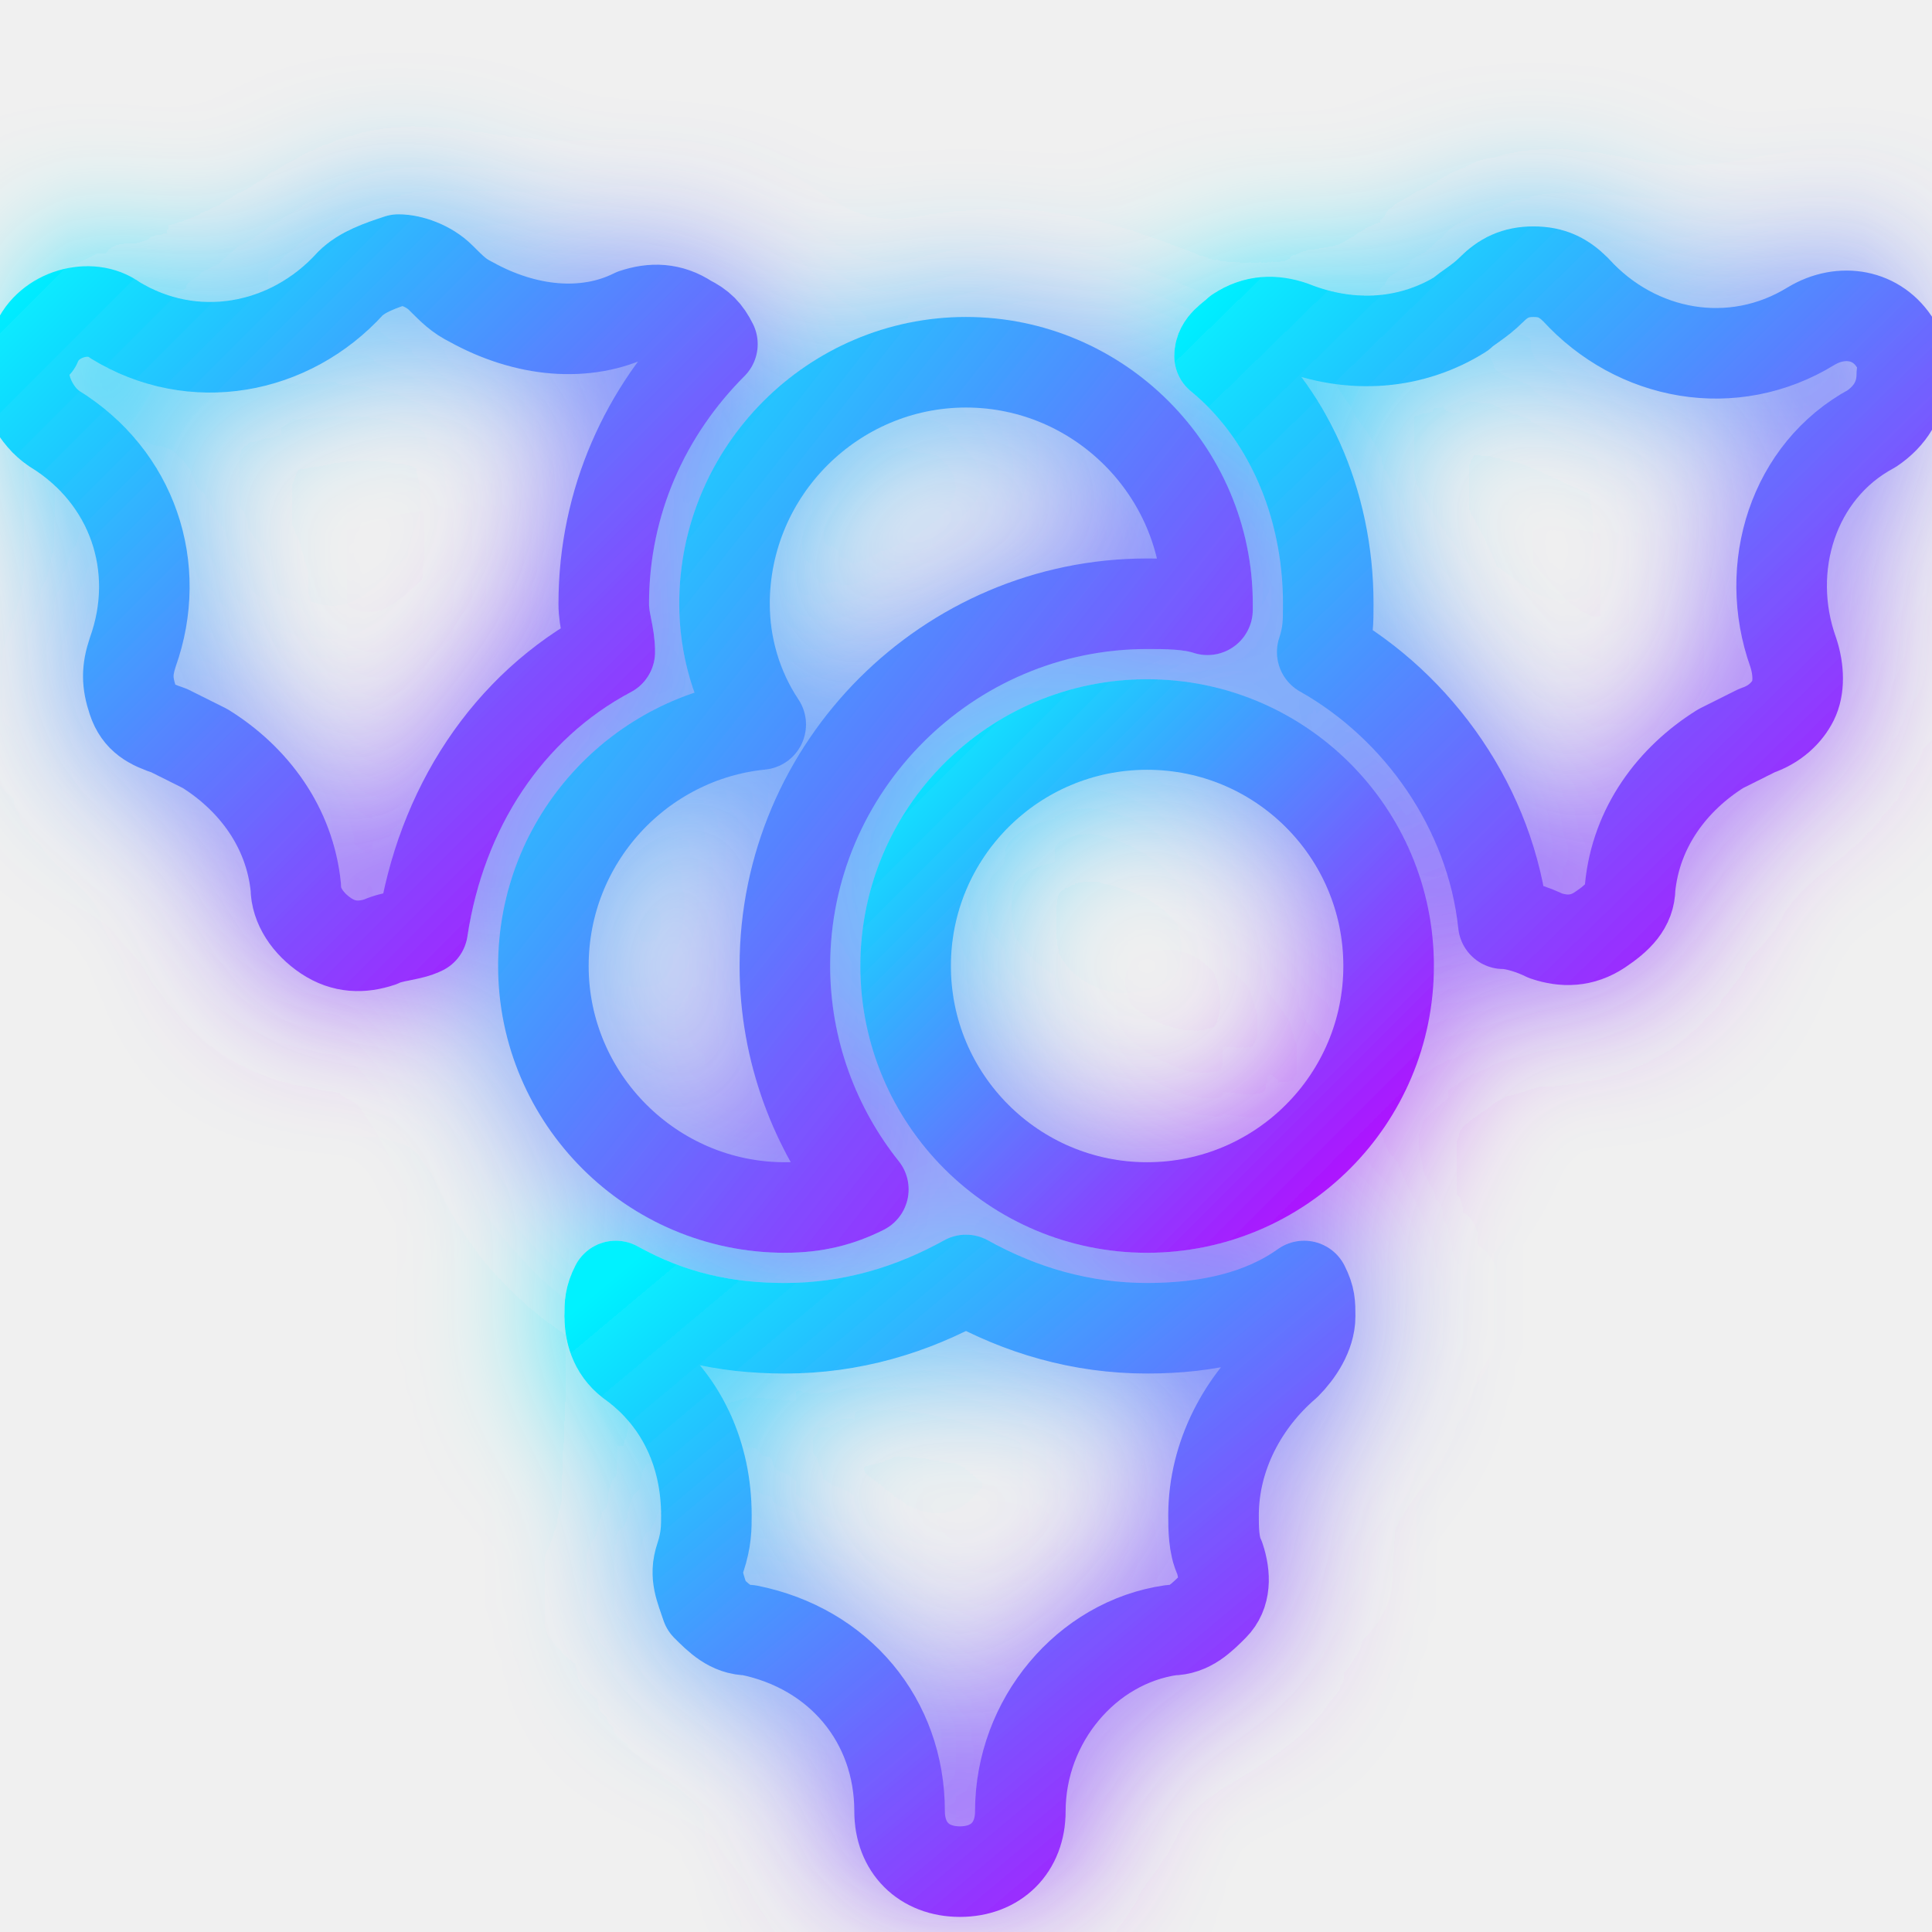
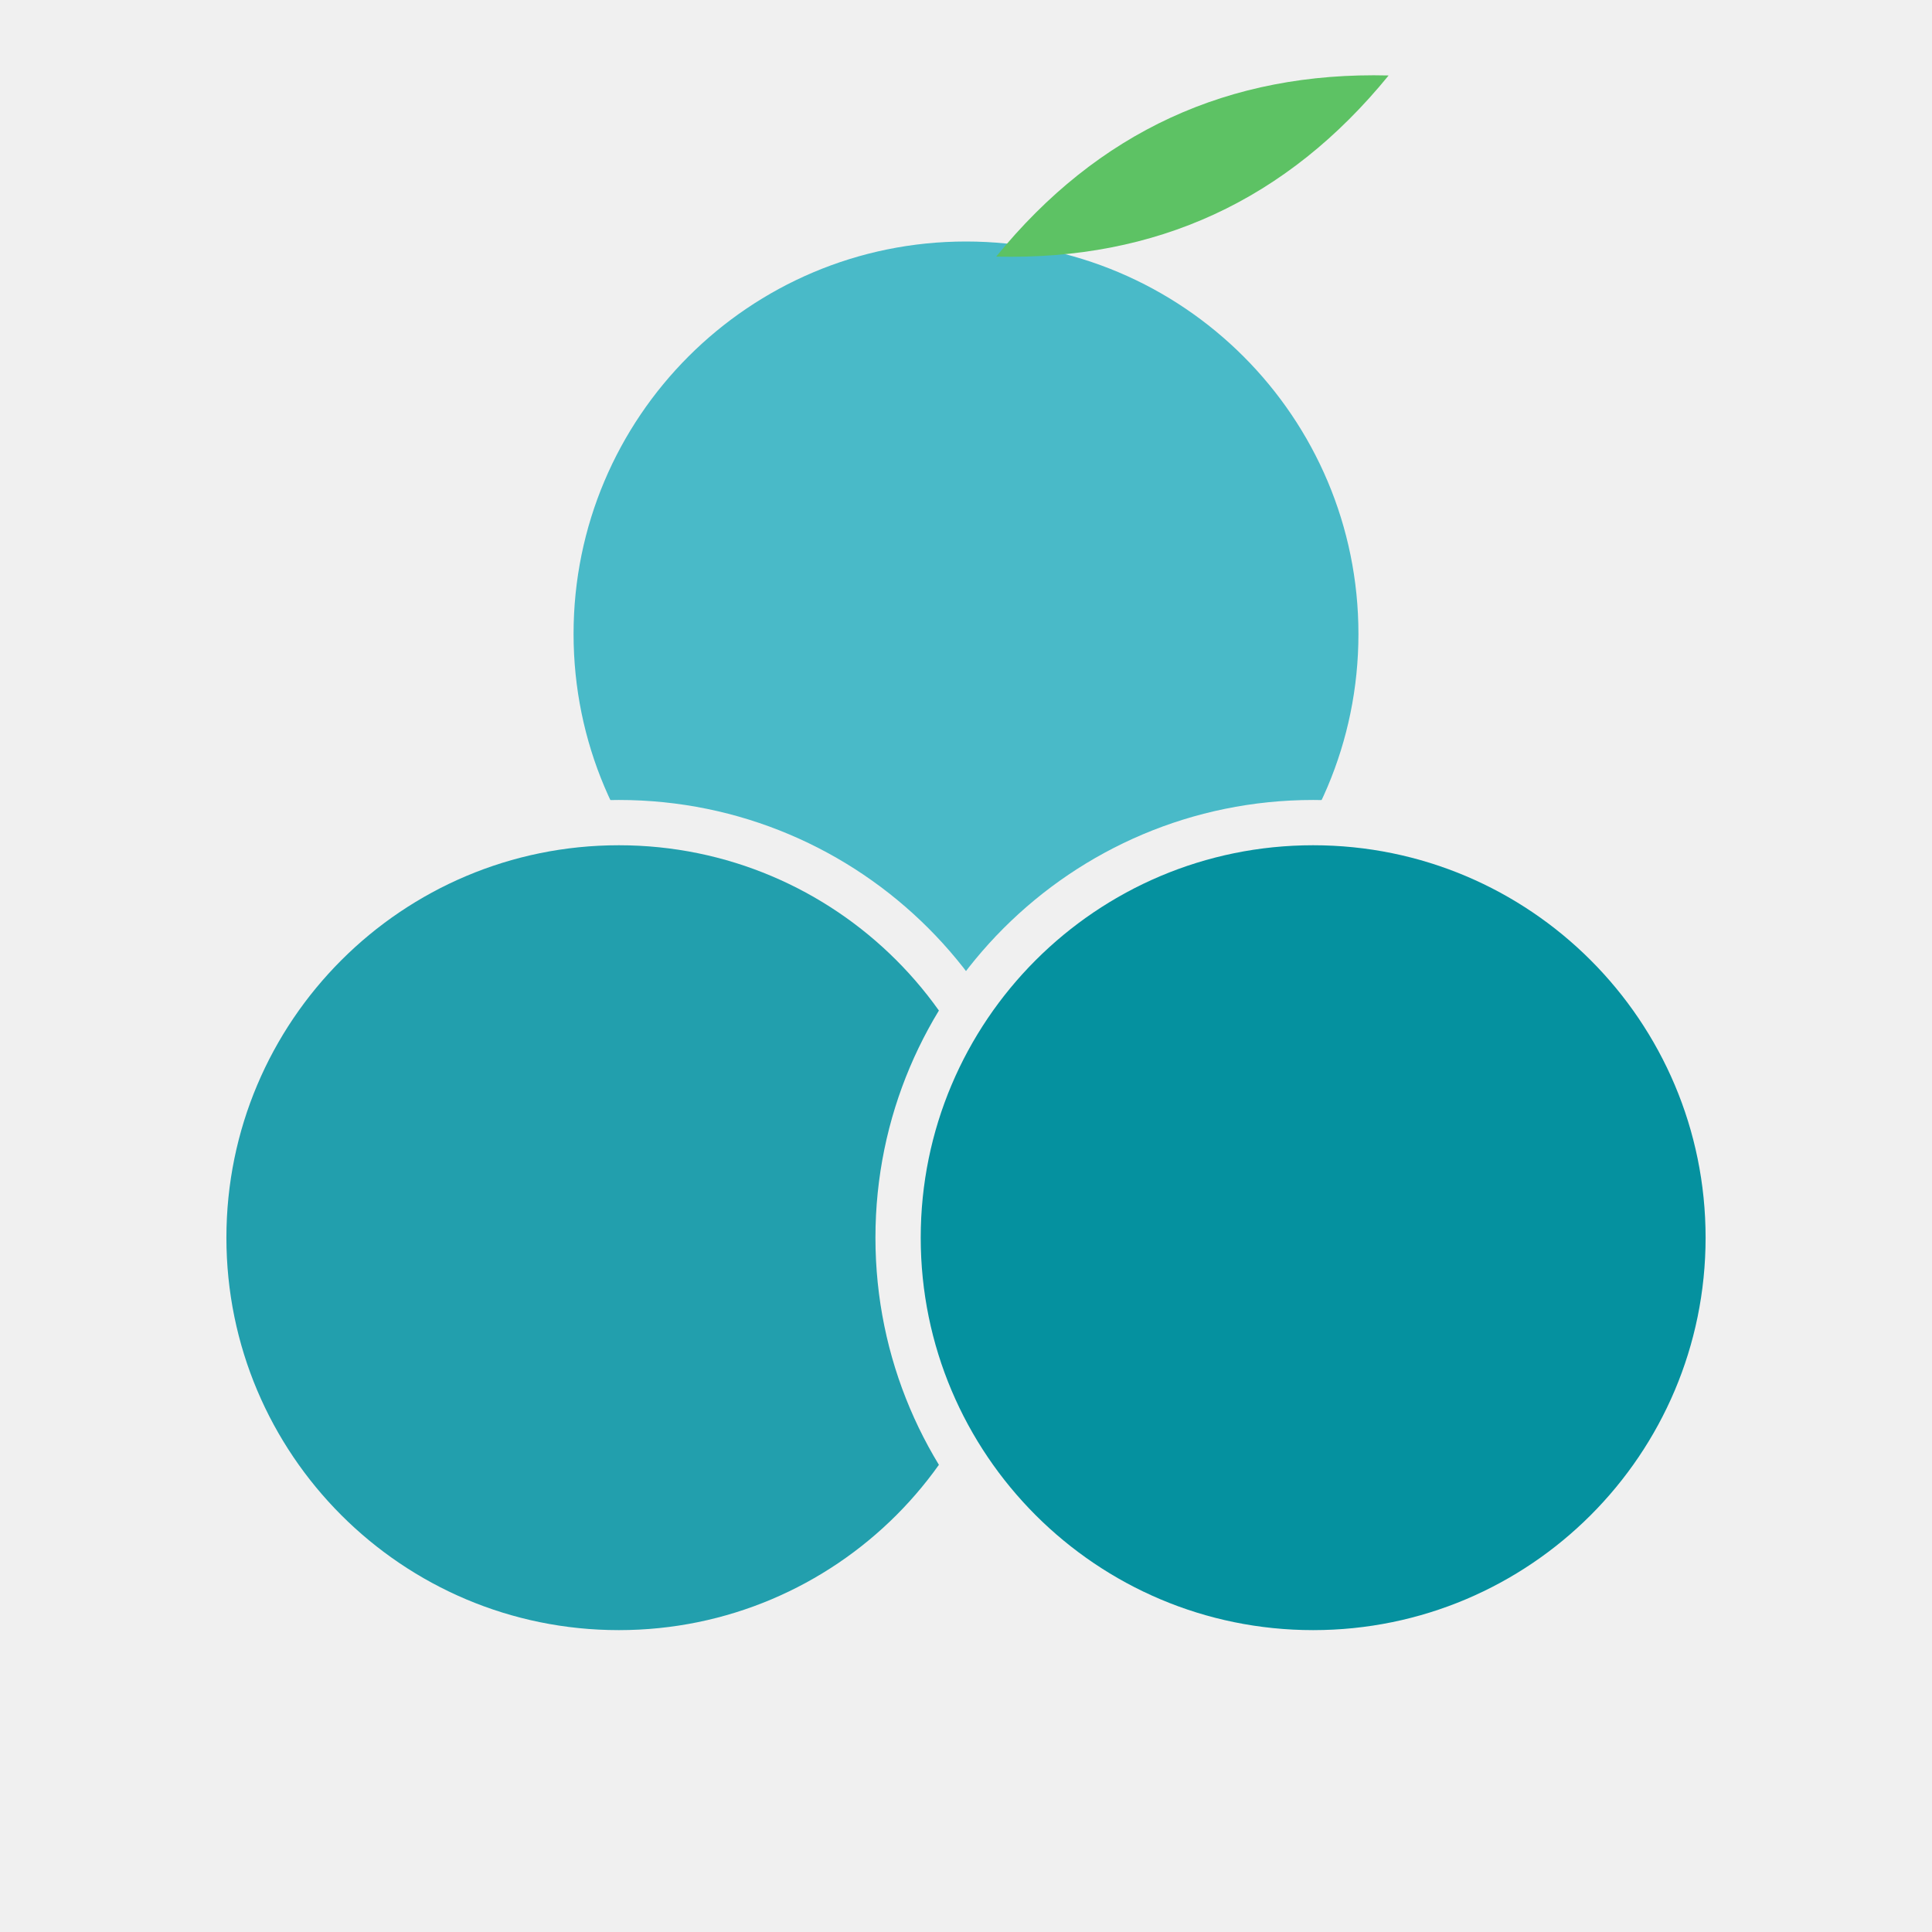
- <svg xmlns="http://www.w3.org/2000/svg" version="1.1" id="GlowberryIcon" viewBox="0 0 32 32" xml:space="preserve">
+ <svg xmlns="http://www.w3.org/2000/svg" width="128" height="128" viewBox="0 0 128 128" fill="none">
+   <circle cx="64" cy="42" r="26" fill="#49BAC8" mask="url(#m1)" />
+   <circle cx="41" cy="82" r="26" fill="#229FAD" mask="url(#m2)" />
+   <circle cx="87" cy="82" r="26" fill="#05919F" />
+   <path d="M66 17Q81.9 17.4 92 5Q76.1 4.6 66 17Z" fill="#5DC264" />
  <defs>
-     <linearGradient id="neonGradient" x1="0%" y1="0%" x2="100%" y2="100%">
-       <stop offset="0%" style="stop-color:#00f2ff;stop-opacity:1" />
-       <stop offset="100%" style="stop-color:#bd00ff;stop-opacity:1" />
-     </linearGradient>
-     <filter id="neonGlow" x="-50%" y="-50%" width="200%" height="200%">
-       <feGaussianBlur in="SourceGraphic" stdDeviation="1.2" result="blur" />
-       <feMerge>
-         <feMergeNode in="blur" />
-         <feMergeNode in="SourceGraphic" />
-       </feMerge>
-     </filter>
+     <mask id="m1">
+       <rect width="128" height="128" fill="white" />
+       <circle cx="41" cy="82" r="29" fill="black" />
+       <circle cx="87" cy="82" r="29" fill="black" />
+     </mask>
+     <mask id="m2">
+       <rect width="128" height="128" fill="white" />
+       <circle cx="87" cy="82" r="29" fill="black" />
+     </mask>
  </defs>
-   <g stroke="url(#neonGradient)" stroke-width="1.5" fill="none" stroke-linecap="round" stroke-linejoin="round" filter="url(#neonGlow)">
-     <path d="M31.4,5.7c-0.3-0.5-0.9-0.6-1.4-0.3c-1.3,0.8-2.9,0.5-3.9-0.6c-0.2-0.2-0.4-0.3-0.7-0.3c-0.3,0-0.5,0.1-0.7,0.3         c-0.2,0.2-0.4,0.3-0.5,0.4c-0.8,0.5-1.8,0.6-2.8,0.2c-0.3-0.1-0.6-0.1-0.9,0.1c-0.1,0.1-0.3,0.2-0.3,0.4C21.3,6.8,22,8.3,22,10         c0,0.3,0,0.5-0.1,0.8c1.6,0.9,2.8,2.6,3,4.5c0.2,0,0.5,0.1,0.7,0.2c0.3,0.1,0.6,0.1,0.9-0.1c0.3-0.2,0.5-0.4,0.5-0.7         c0.1-1,0.7-1.8,1.5-2.3c0.2-0.1,0.4-0.2,0.6-0.3c0.3-0.1,0.5-0.3,0.6-0.5s0.1-0.5,0-0.8c-0.5-1.4,0-3,1.3-3.7         c0.3-0.2,0.5-0.5,0.5-0.9C31.6,6,31.5,5.8,31.4,5.7z" />
-     <path d="M19,22c-1.1,0-2.1-0.3-3-0.8c-0.9,0.5-1.9,0.8-3,0.8c-1,0-1.9-0.2-2.8-0.7c-0.1,0.2-0.1,0.3-0.1,0.5c0,0.3,0.1,0.6,0.4,0.8         c0.8,0.6,1.2,1.5,1.2,2.5c0,0.2,0,0.4-0.1,0.7c-0.1,0.3,0,0.5,0.1,0.8c0.2,0.2,0.4,0.4,0.7,0.4c1.5,0.3,2.5,1.5,2.5,3         c0,0.6,0.4,1,1,1s1-0.4,1-1c0-1.5,1.1-2.8,2.5-3c0.3,0,0.5-0.2,0.7-0.4c0.2-0.2,0.2-0.5,0.1-0.8c-0.1-0.2-0.1-0.5-0.1-0.7         c0-1,0.5-1.9,1.2-2.5c0.2-0.2,0.4-0.5,0.4-0.8c0-0.2,0-0.3-0.1-0.5C20.9,21.8,20,22,19,22z" />
-     <path d="M10.1,10.8c0-0.3-0.1-0.5-0.1-0.8c0-1.7,0.7-3.2,1.8-4.3c-0.1-0.2-0.2-0.3-0.4-0.4c-0.3-0.2-0.6-0.2-0.9-0.1         C9.7,5.6,8.7,5.5,7.8,5C7.6,4.9,7.5,4.8,7.3,4.6C7.1,4.4,6.8,4.3,6.6,4.3C6.3,4.4,6,4.5,5.8,4.7c-1,1.1-2.6,1.4-3.9,0.6         C1.5,5,0.8,5.2,0.6,5.7C0.5,5.8,0.4,6,0.4,6.2c0,0.3,0.2,0.7,0.5,0.9c1.3,0.8,1.8,2.3,1.3,3.7c-0.1,0.3-0.1,0.5,0,0.8         s0.3,0.4,0.6,0.5c0.2,0.1,0.4,0.2,0.6,0.3c0.8,0.5,1.4,1.3,1.5,2.3c0,0.3,0.2,0.6,0.5,0.8c0.3,0.2,0.6,0.2,0.9,0.1         c0.2-0.1,0.5-0.1,0.7-0.2C7.3,13.4,8.4,11.7,10.1,10.8z" />
-     <circle cx="19" cy="16" r="4" />
-     <path d="M13,16c0-3.3,2.7-6,6-6c0.3,0,0.7,0,1,0.1c0,0,0-0.1,0-0.1c0-2.2-1.8-4-4-4s-4,1.8-4,4c0,0.7,0.2,1.4,0.6,2         c-2,0.2-3.6,1.9-3.6,4c0,2.2,1.8,4,4,4c0.5,0,0.9-0.1,1.3-0.3C13.5,18.7,13,17.4,13,16z" />
-   </g>
</svg>
